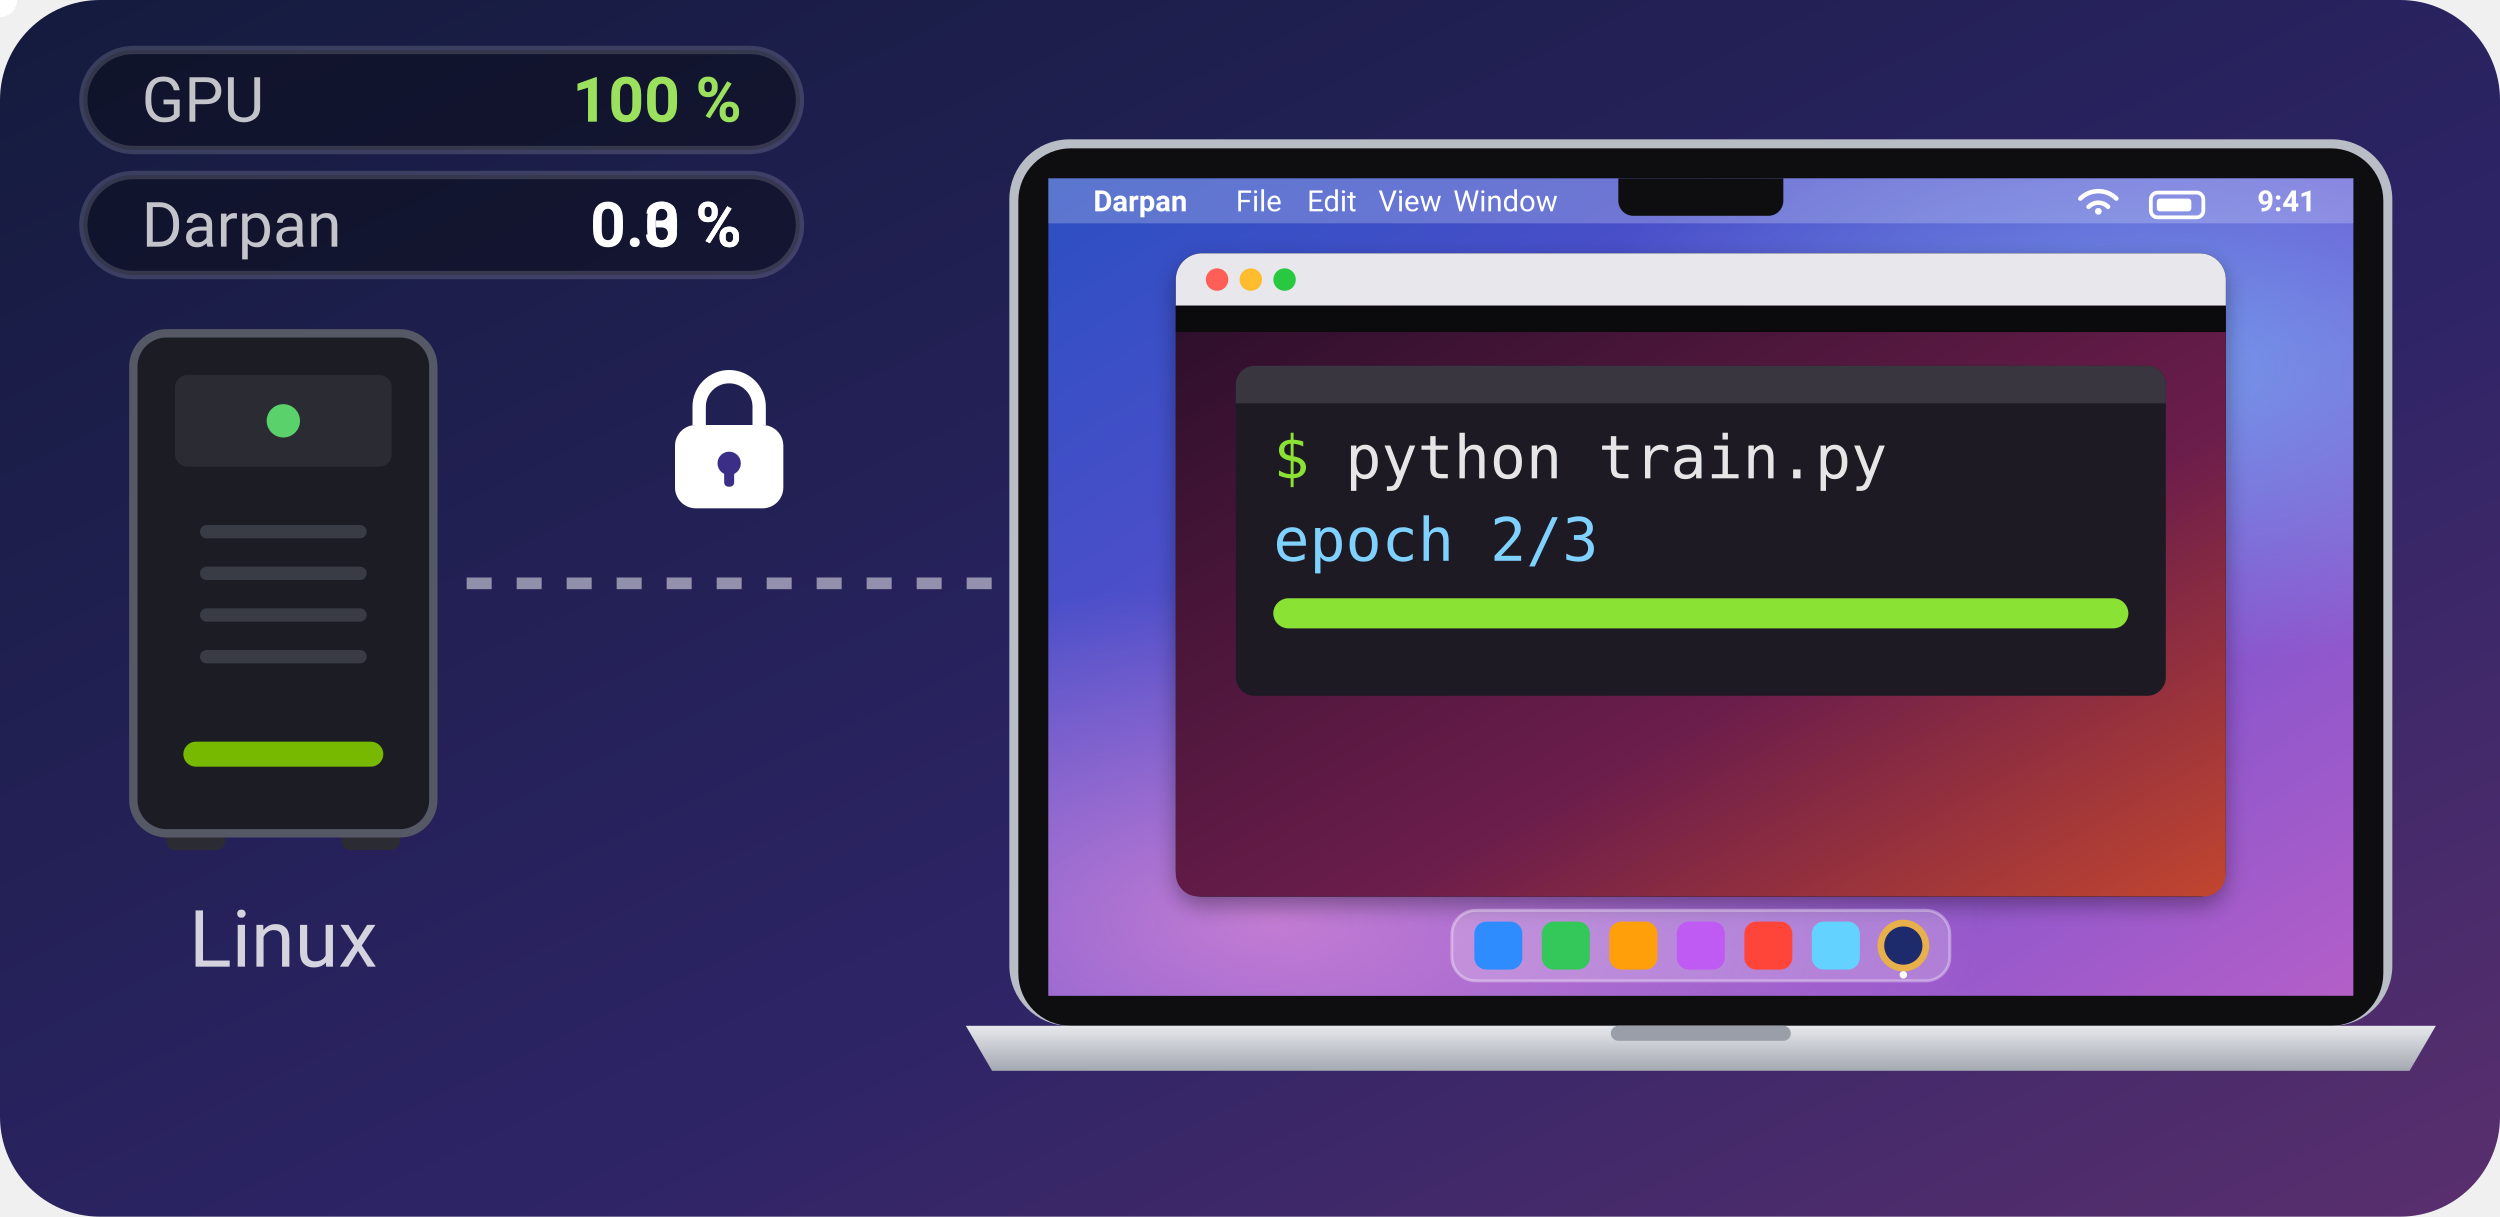
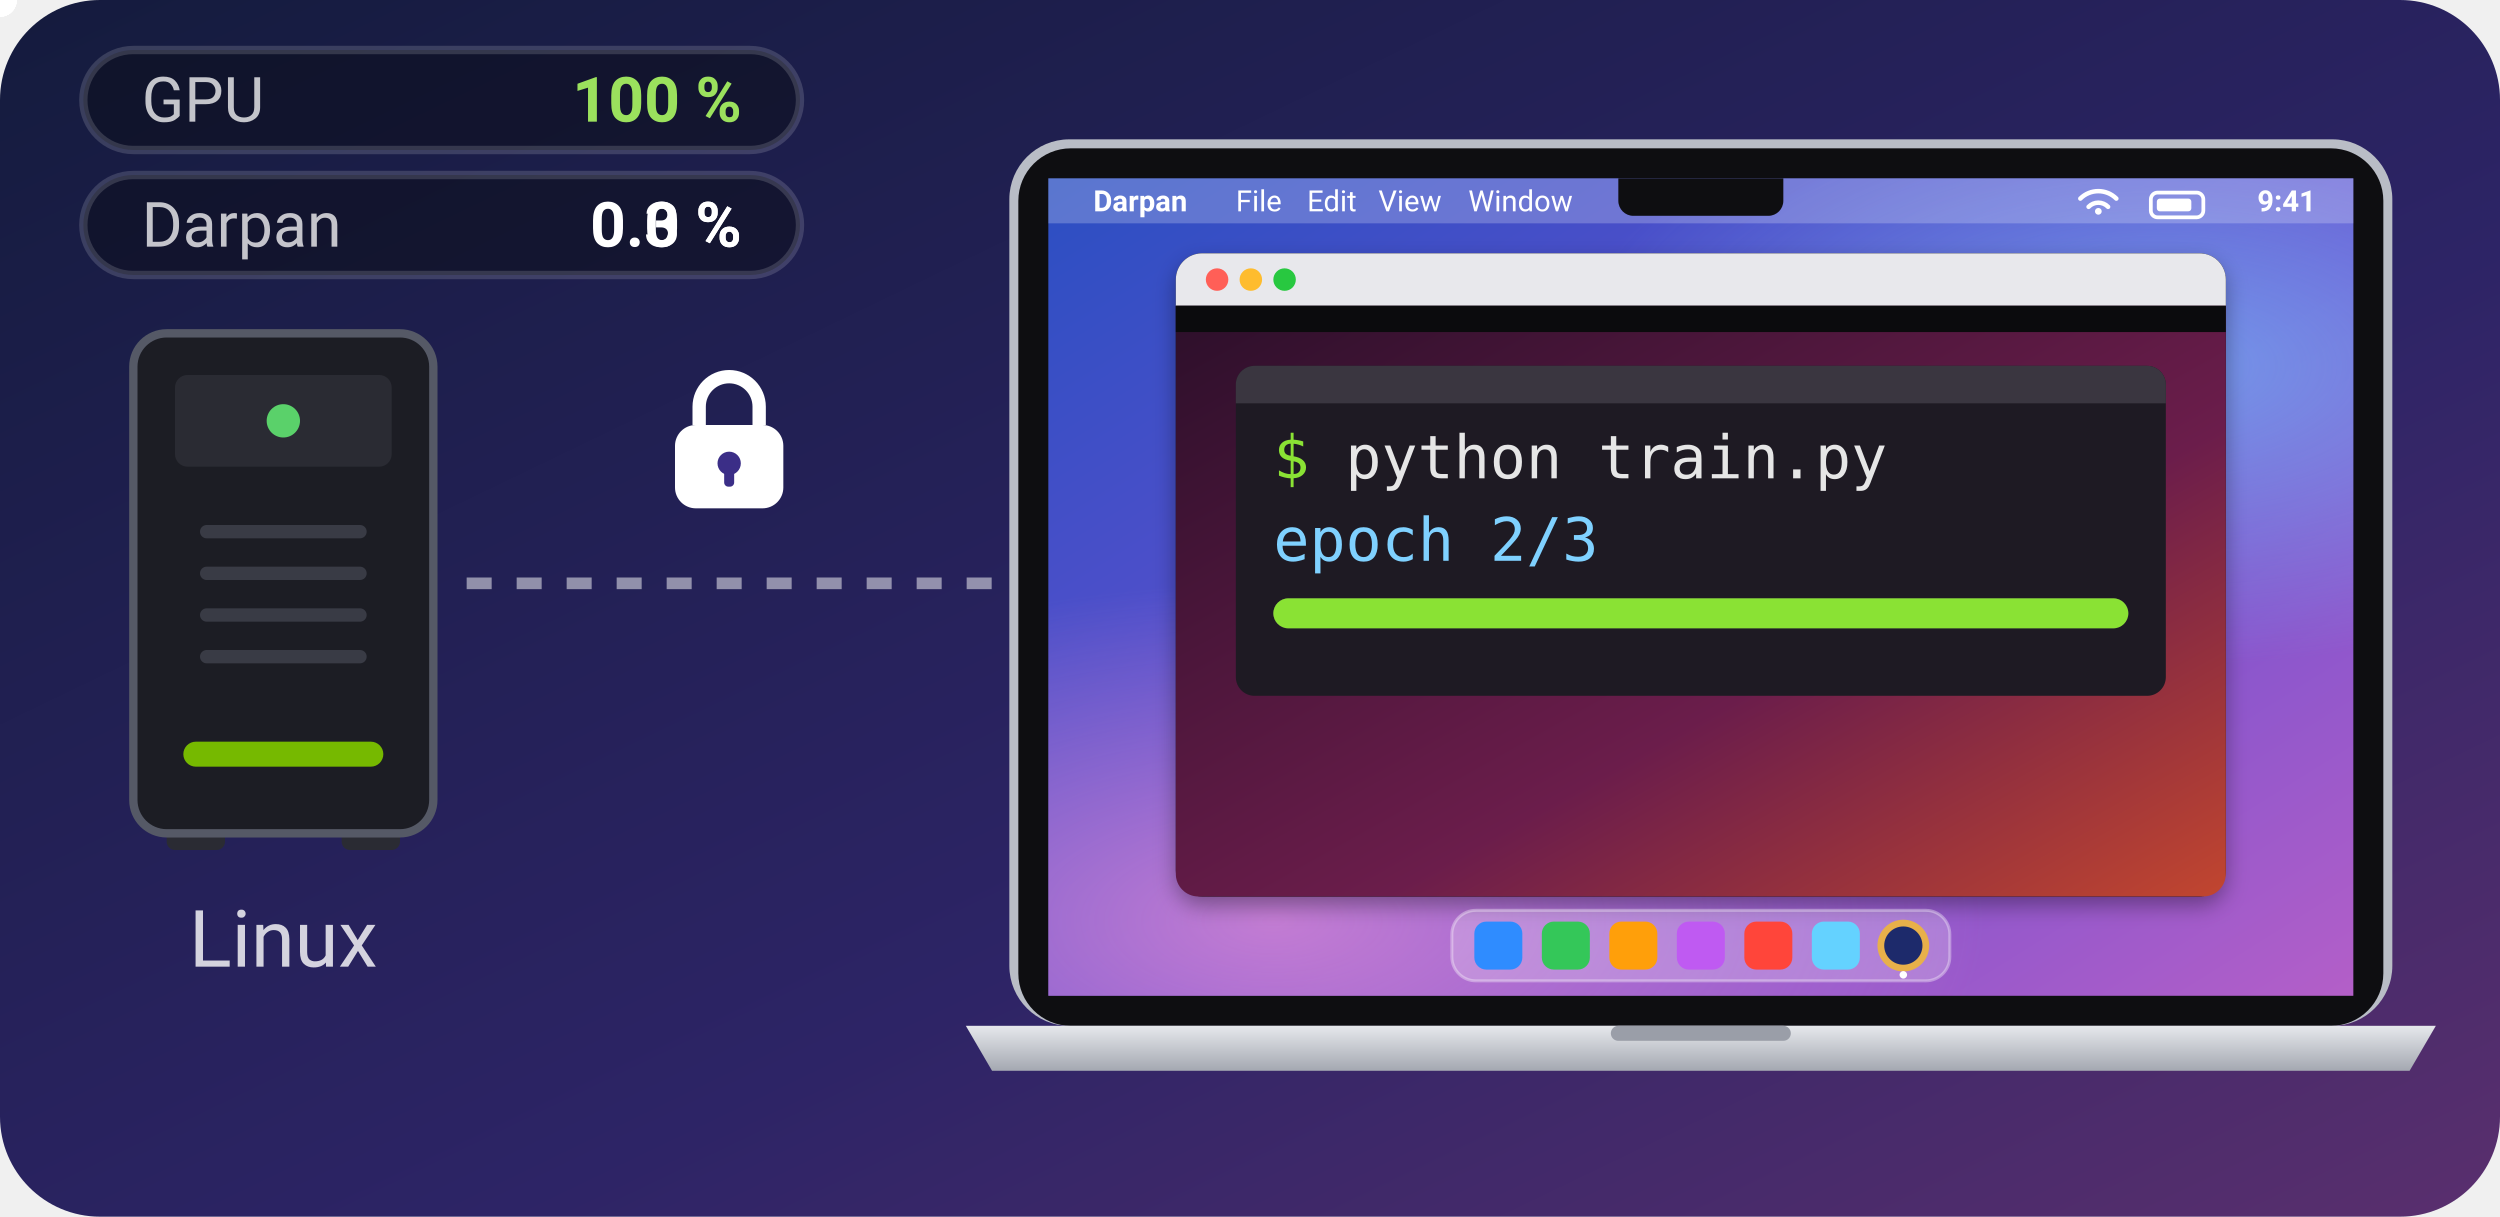
<svg xmlns="http://www.w3.org/2000/svg" viewBox="0 0 300 146" width="300" height="146" role="img" aria-label="Darpan uses about 0.3 percent CPU on the Linux computer while you're connected and none after you disconnect; the GPU stays with your training job">
  <style>@keyframes gpu{0.00%{opacity:1}6.25%{opacity:.55}12.50%{opacity:1}18.75%{opacity:.55}25.00%{opacity:1}31.25%{opacity:.55}37.50%{opacity:1}43.75%{opacity:.55}50.00%{opacity:1}56.25%{opacity:.55}62.50%{opacity:1}68.75%{opacity:.55}75.00%{opacity:1}81.25%{opacity:.55}87.50%{opacity:1}93.75%{opacity:.55}100.00%{opacity:1}}.gpu{animation:gpu 8s linear infinite;}@keyframes bar{0.00%{transform:scaleX(0.300)}100.00%{transform:scaleX(0.700)}}.bar{animation:bar 8s linear infinite;transform-box:fill-box;transform-origin:0 0}@keyframes vw{0.00%{opacity:1}40.00%{opacity:1}43.75%{opacity:0}78.75%{opacity:0}82.50%{opacity:1}100.00%{opacity:1}}.vw{animation:vw 8s linear infinite;}@keyframes ln{0.00%{opacity:1}40.00%{opacity:1}43.75%{opacity:.3}78.75%{opacity:.3}82.50%{opacity:1}100.00%{opacity:1}}.ln{animation:ln 8s linear infinite;}@keyframes pk0{0.00%{opacity:0;transform:translate(119.0px,70.0px)}2.50%{opacity:0;transform:translate(119.0px,70.0px)}3.12%{opacity:1;transform:translate(119.0px,70.0px)}7.50%{opacity:1;transform:translate(56.0px,70.0px)}8.12%{opacity:0;transform:translate(56.0px,70.0px)}100.00%{opacity:0;transform:translate(56.0px,70.0px)}}.pk0{animation:pk0 8s ease-in-out infinite;}@keyframes pk1{0.00%{opacity:0;transform:translate(56.0px,70.0px)}8.75%{opacity:0;transform:translate(56.0px,70.0px)}9.38%{opacity:1;transform:translate(56.0px,70.0px)}13.75%{opacity:1;transform:translate(119.0px,70.0px)}14.37%{opacity:0;transform:translate(119.0px,70.0px)}100.00%{opacity:0;transform:translate(119.0px,70.0px)}}.pk1{animation:pk1 8s ease-in-out infinite;}@keyframes pk2{0.00%{opacity:0;transform:translate(119.0px,70.0px)}15.00%{opacity:0;transform:translate(119.0px,70.0px)}15.62%{opacity:1;transform:translate(119.0px,70.0px)}20.00%{opacity:1;transform:translate(56.0px,70.0px)}20.62%{opacity:0;transform:translate(56.0px,70.0px)}100.00%{opacity:0;transform:translate(56.0px,70.0px)}}.pk2{animation:pk2 8s ease-in-out infinite;}@keyframes pk3{0.00%{opacity:0;transform:translate(56.0px,70.0px)}21.25%{opacity:0;transform:translate(56.0px,70.0px)}21.88%{opacity:1;transform:translate(56.0px,70.0px)}26.25%{opacity:1;transform:translate(119.0px,70.0px)}26.88%{opacity:0;transform:translate(119.0px,70.0px)}100.00%{opacity:0;transform:translate(119.0px,70.0px)}}.pk3{animation:pk3 8s ease-in-out infinite;}@keyframes pk4{0.00%{opacity:0;transform:translate(119.0px,70.0px)}27.50%{opacity:0;transform:translate(119.0px,70.0px)}28.12%{opacity:1;transform:translate(119.0px,70.0px)}32.50%{opacity:1;transform:translate(56.0px,70.0px)}33.13%{opacity:0;transform:translate(56.0px,70.0px)}100.00%{opacity:0;transform:translate(56.0px,70.0px)}}.pk4{animation:pk4 8s ease-in-out infinite;}@keyframes pk5{0.00%{opacity:0;transform:translate(56.0px,70.0px)}33.75%{opacity:0;transform:translate(56.0px,70.0px)}34.38%{opacity:1;transform:translate(56.0px,70.0px)}38.75%{opacity:1;transform:translate(119.0px,70.0px)}39.38%{opacity:0;transform:translate(119.0px,70.0px)}100.00%{opacity:0;transform:translate(119.0px,70.0px)}}.pk5{animation:pk5 8s ease-in-out infinite;}@keyframes pk6{0.00%{opacity:0;transform:translate(119.0px,70.0px)}83.75%{opacity:0;transform:translate(119.0px,70.0px)}84.38%{opacity:1;transform:translate(119.0px,70.0px)}88.75%{opacity:1;transform:translate(56.0px,70.0px)}89.38%{opacity:0;transform:translate(56.0px,70.0px)}100.00%{opacity:0;transform:translate(56.0px,70.0px)}}.pk6{animation:pk6 8s ease-in-out infinite;}@keyframes pk7{0.00%{opacity:0;transform:translate(56.0px,70.0px)}90.00%{opacity:0;transform:translate(56.0px,70.0px)}90.62%{opacity:1;transform:translate(56.0px,70.0px)}95.00%{opacity:1;transform:translate(119.0px,70.0px)}95.62%{opacity:0;transform:translate(119.0px,70.0px)}100.00%{opacity:0;transform:translate(119.0px,70.0px)}}.pk7{animation:pk7 8s ease-in-out infinite;}@keyframes v1{0.00%{opacity:1}40.00%{opacity:1}41.88%{opacity:0}80.62%{opacity:0}82.50%{opacity:1}100.00%{opacity:1}}.v1{animation:v1 8s linear infinite;}@keyframes v0{0.00%{opacity:0}41.88%{opacity:0}43.75%{opacity:1}78.75%{opacity:1}80.62%{opacity:0}100.00%{opacity:0}}.v0{animation:v0 8s linear infinite;}@media (prefers-reduced-motion:reduce){*{animation-play-state:paused!important}}</style>
  <defs>
    <linearGradient id="bg" x1="0" y1="0" x2="1" y2="1">
      <stop offset="0" stop-color="#141b3d" />
      <stop offset=".6" stop-color="#2d2466" />
      <stop offset="1" stop-color="#5a2f6e" />
    </linearGradient>
    <linearGradient id="lin" x1="0" y1="0" x2="1" y2="1">
      <stop offset="0" stop-color="#2c0f2a" />
      <stop offset=".6" stop-color="#6b1d4b" />
      <stop offset="1" stop-color="#c2462f" />
    </linearGradient>
    <linearGradient id="wall" x1="0" y1="0" x2="1" y2="1">
      <stop offset="0" stop-color="#2b4fc2" />
      <stop offset=".55" stop-color="#6a4fd0" />
      <stop offset="1" stop-color="#b45fc8" />
    </linearGradient>
    <radialGradient id="glow1">
      <stop offset="0" stop-color="#ff9ad5" stop-opacity=".6" />
      <stop offset="1" stop-color="#ff9ad5" stop-opacity="0" />
    </radialGradient>
    <radialGradient id="glow2">
      <stop offset="0" stop-color="#7cd3ff" stop-opacity=".55" />
      <stop offset="1" stop-color="#7cd3ff" stop-opacity="0" />
    </radialGradient>
    <linearGradient id="alu" x1="0" y1="0" x2="0" y2="1">
      <stop offset="0" stop-color="#e6e8ec" />
      <stop offset="1" stop-color="#a4a8b1" />
    </linearGradient>
    <filter id="sh" x="-20%" y="-20%" width="140%" height="150%">
      <feDropShadow dx="0" dy="1.2" stdDeviation="1.4" flood-color="#000" flood-opacity=".35" />
    </filter>
    <clipPath id="scr">
      <rect x="108" y="16" width="174" height="109" />
    </clipPath>
    <clipPath id="vc">
      <path d="M0 0H140V75.75a3 3 0 0 1-3 3H3a3 3 0 0 1-3-3z" />
    </clipPath>
  </defs>
  <rect width="300" height="146" rx="12" fill="url(#bg)" />
  <rect x="20" y="99" width="7" height="3" rx="1" fill="#2a2b33" />
  <rect x="41" y="99" width="7" height="3" rx="1" fill="#2a2b33" />
  <rect x="16" y="40" width="36" height="60" rx="4" fill="#1c1d24" stroke="#555966" />
  <rect x="21" y="45" width="26" height="11" rx="1.5" fill="#2a2b33" />
  <circle cx="34.0" cy="50.5" r="2" fill="#5ad16a" />
  <rect x="24" y="63" width="20" height="1.6" rx=".8" fill="#393b45" />
  <rect x="24" y="68" width="20" height="1.6" rx=".8" fill="#393b45" />
  <rect x="24" y="73" width="20" height="1.6" rx=".8" fill="#393b45" />
  <rect x="24" y="78" width="20" height="1.6" rx=".8" fill="#393b45" />
  <rect class="gpu" x="22" y="89" width="24" height="3" rx="1.5" fill="#76b900" />
  <text text-anchor="middle" fill-opacity="0.8" x="34.0" y="116.0" font-family="-apple-system,BlinkMacSystemFont,'Segoe UI',Roboto,Helvetica,Arial,sans-serif" font-size="9.5" fill="#fff" xml:space="preserve">Linux</text>
  <g class="ln">
    <line x1="56" y1="70" x2="119" y2="70" stroke="#fff" stroke-opacity=".5" stroke-width="1.4" stroke-dasharray="3 3" />
    <g transform="translate(87.5 55)">
      <rect x="-6.5" y="-4" width="13" height="10" rx="2.5" fill="#fff" />
      <path d="M-3.6-4v-2.2a3.6 3.6 0 0 1 7.2 0V-4" fill="none" stroke="#fff" stroke-width="1.6" />
      <circle cy=".6" r="1.4" fill="#3b2e87" />
      <rect x="-.6" y=".6" width="1.2" height="2.8" rx=".5" fill="#3b2e87" />
    </g>
  </g>
  <g transform="translate(28.6 7.0) scale(0.9)">
    <rect x="102.8" y="10.8" width="184.4" height="118.2" rx="8" fill="#b9bdc6" />
    <rect x="104" y="12" width="182" height="117" rx="7" fill="#0e0e11" />
    <g clip-path="url(#scr)">
      <rect x="108" y="16" width="174" height="109" fill="url(#wall)" />
      <ellipse cx="138" cy="115" rx="95" ry="45" fill="url(#glow1)" />
      <ellipse cx="257" cy="41" rx="80" ry="40" fill="url(#glow2)" />
      <g class="vw">
        <rect x="125" y="26" width="140" height="85.75" rx="3.5" fill="#111" filter="url(#sh)" />
        <path d="M125 33v-3.5a3.5 3.5 0 0 1 3.5-3.5h133a3.5 3.5 0 0 1 3.5 3.5v3.5z" fill="#e8e8ec" />
        <circle cx="130.5" cy="29.5" r="1.5" fill="#ff5f57" />
        <circle cx="135.0" cy="29.5" r="1.5" fill="#febc2e" />
        <circle cx="139.5" cy="29.5" r="1.5" fill="#28c840" />
        <g transform="translate(125 33)">
          <g clip-path="url(#vc)">
            <rect width="140" height="78.75" fill="url(#lin)" />
            <rect width="140" height="3.5" fill="#0b0b0d" />
            <rect x="8" y="8" width="124" height="44" rx="2.5" fill="#1e1a23" />
            <path d="M8 13v-2.5a2.5 2.5 0 0 1 2.5-2.5h119a2.5 2.5 0 0 1 2.5 2.5v2.5z" fill="#3a3640" />
            <text x="13.0" y="23.0" font-family="ui-monospace,'SF Mono',Menlo,Consolas,'DejaVu Sans Mono',monospace" font-size="8" fill="#8ae234" xml:space="preserve">$</text>
            <text x="22.6" y="23.0" font-family="ui-monospace,'SF Mono',Menlo,Consolas,'DejaVu Sans Mono',monospace" font-size="8" fill="#e6e6e6" xml:space="preserve">python train.py</text>
            <text x="13.0" y="34.0" font-family="ui-monospace,'SF Mono',Menlo,Consolas,'DejaVu Sans Mono',monospace" font-size="8" fill="#7fd1ff" xml:space="preserve">epoch 2/3</text>
            <rect x="13" y="39" width="114" height="4" rx="2" fill="#fff" fill-opacity=".15" />
            <rect class="bar" x="13" y="39" width="114" height="4" rx="2" fill="#8ae234" />
          </g>
        </g>
      </g>
      <rect x="161.8" y="113.6" width="66.4" height="9.4" rx="3.2" fill="#fff" fill-opacity=".22" stroke="#fff" stroke-opacity=".35" stroke-width=".4" />
      <rect x="164.8" y="115.1" width="6.4" height="6.4" rx="1.6" fill="#2f8cff" />
      <rect x="173.8" y="115.1" width="6.4" height="6.4" rx="1.6" fill="#34c759" />
      <rect x="182.8" y="115.1" width="6.4" height="6.4" rx="1.6" fill="#ff9f0a" />
      <rect x="191.8" y="115.1" width="6.4" height="6.4" rx="1.6" fill="#bf5af2" />
      <rect x="200.8" y="115.1" width="6.4" height="6.4" rx="1.6" fill="#ff453a" />
      <rect x="209.8" y="115.1" width="6.4" height="6.4" rx="1.6" fill="#64d2ff" />
      <circle cx="222.0" cy="118.3" r="3" fill="#1d2a6b" stroke="#e8b04a" stroke-width=".9" />
      <circle cx="222.0" cy="122.2" r=".5" fill="#fff" />
      <rect x="108" y="16" width="174" height="6" fill="#fff" fill-opacity=".22" />
      <text font-weight="700" x="114.0" y="20.4" font-family="-apple-system,BlinkMacSystemFont,'Segoe UI',Roboto,Helvetica,Arial,sans-serif" font-size="3.9" fill="#fff" xml:space="preserve">Darpan</text>
      <text x="133.0" y="20.4" font-family="-apple-system,BlinkMacSystemFont,'Segoe UI',Roboto,Helvetica,Arial,sans-serif" font-size="3.9" fill="#fff" xml:space="preserve">File</text>
      <text x="142.5" y="20.4" font-family="-apple-system,BlinkMacSystemFont,'Segoe UI',Roboto,Helvetica,Arial,sans-serif" font-size="3.9" fill="#fff" xml:space="preserve">Edit</text>
      <text x="152.0" y="20.4" font-family="-apple-system,BlinkMacSystemFont,'Segoe UI',Roboto,Helvetica,Arial,sans-serif" font-size="3.9" fill="#fff" xml:space="preserve">View</text>
-       <text x="162.0" y="20.4" font-family="-apple-system,BlinkMacSystemFont,'Segoe UI',Roboto,Helvetica,Arial,sans-serif" font-size="3.9" fill="#fff" xml:space="preserve">Window</text>
+       <text x="164.0" y="20.4" font-family="-apple-system,BlinkMacSystemFont,'Segoe UI',Roboto,Helvetica,Arial,sans-serif" font-size="3.9" fill="#fff" xml:space="preserve">Window</text>
      <g fill="none" stroke="#fff" stroke-width=".6" stroke-linecap="round" transform="translate(248 20.3)">
        <path d="M-2.4-1.6a3.4 3.4 0 0 1 4.8 0" />
        <path d="M-1.3-.5a1.8 1.8 0 0 1 2.6 0" />
      </g>
      <circle cx="248" cy="20.4" r=".45" fill="#fff" />
      <rect x="255" y="17.9" width="7" height="3.3" rx=".9" fill="none" stroke="#fff" stroke-width=".5" />
      <rect x="255.8" y="18.7" width="4.6" height="1.7" rx=".4" fill="#fff" />
      <text text-anchor="end" font-weight="600" x="277.0" y="20.4" font-family="-apple-system,BlinkMacSystemFont,'Segoe UI',Roboto,Helvetica,Arial,sans-serif" font-size="3.9" fill="#fff" xml:space="preserve">9:41</text>
      <path d="M184.0 16h22v3a2 2 0 0 1-2 2h-18a2 2 0 0 1-2-2z" fill="#0e0e11" />
    </g>
    <path d="M97 129h196l-3.5 6h-189z" fill="url(#alu)" />
    <rect x="183.0" y="129" width="24" height="2" rx="1" fill="#9a9ea8" />
  </g>
  <circle class="pk0" r="2" fill="#fff" />
  <circle class="pk1" r="2" fill="#fff" />
  <circle class="pk2" r="2" fill="#fff" />
  <circle class="pk3" r="2" fill="#fff" />
  <circle class="pk4" r="2" fill="#fff" />
  <circle class="pk5" r="2" fill="#fff" />
  <circle class="pk6" r="2" fill="#fff" />
  <circle class="pk7" r="2" fill="#fff" />
  <rect x="10" y="6" width="86" height="12" rx="6" fill="#0b0d1a" fill-opacity=".55" stroke="#fff" stroke-opacity=".15" />
  <text fill-opacity="0.75" x="17.0" y="14.6" font-family="-apple-system,BlinkMacSystemFont,'Segoe UI',Roboto,Helvetica,Arial,sans-serif" font-size="7.5" fill="#fff" xml:space="preserve">GPU</text>
  <rect x="10" y="21" width="86" height="12" rx="6" fill="#0b0d1a" fill-opacity=".55" stroke="#fff" stroke-opacity=".15" />
  <text fill-opacity="0.75" x="17.0" y="29.6" font-family="-apple-system,BlinkMacSystemFont,'Segoe UI',Roboto,Helvetica,Arial,sans-serif" font-size="7.5" fill="#fff" xml:space="preserve">Darpan</text>
  <text text-anchor="end" font-weight="700" x="89.0" y="14.6" font-family="-apple-system,BlinkMacSystemFont,'Segoe UI',Roboto,Helvetica,Arial,sans-serif" font-size="7.5" fill="#9be15d" xml:space="preserve">100 %</text>
  <text class="v1" text-anchor="end" font-weight="700" x="89.0" y="29.6" font-family="-apple-system,BlinkMacSystemFont,'Segoe UI',Roboto,Helvetica,Arial,sans-serif" font-size="7.5" fill="#fff" xml:space="preserve">0.3 %</text>
  <text class="v0" text-anchor="end" font-weight="700" x="89.0" y="29.6" font-family="-apple-system,BlinkMacSystemFont,'Segoe UI',Roboto,Helvetica,Arial,sans-serif" font-size="7.5" fill="#fff" xml:space="preserve">0 %</text>
</svg>
